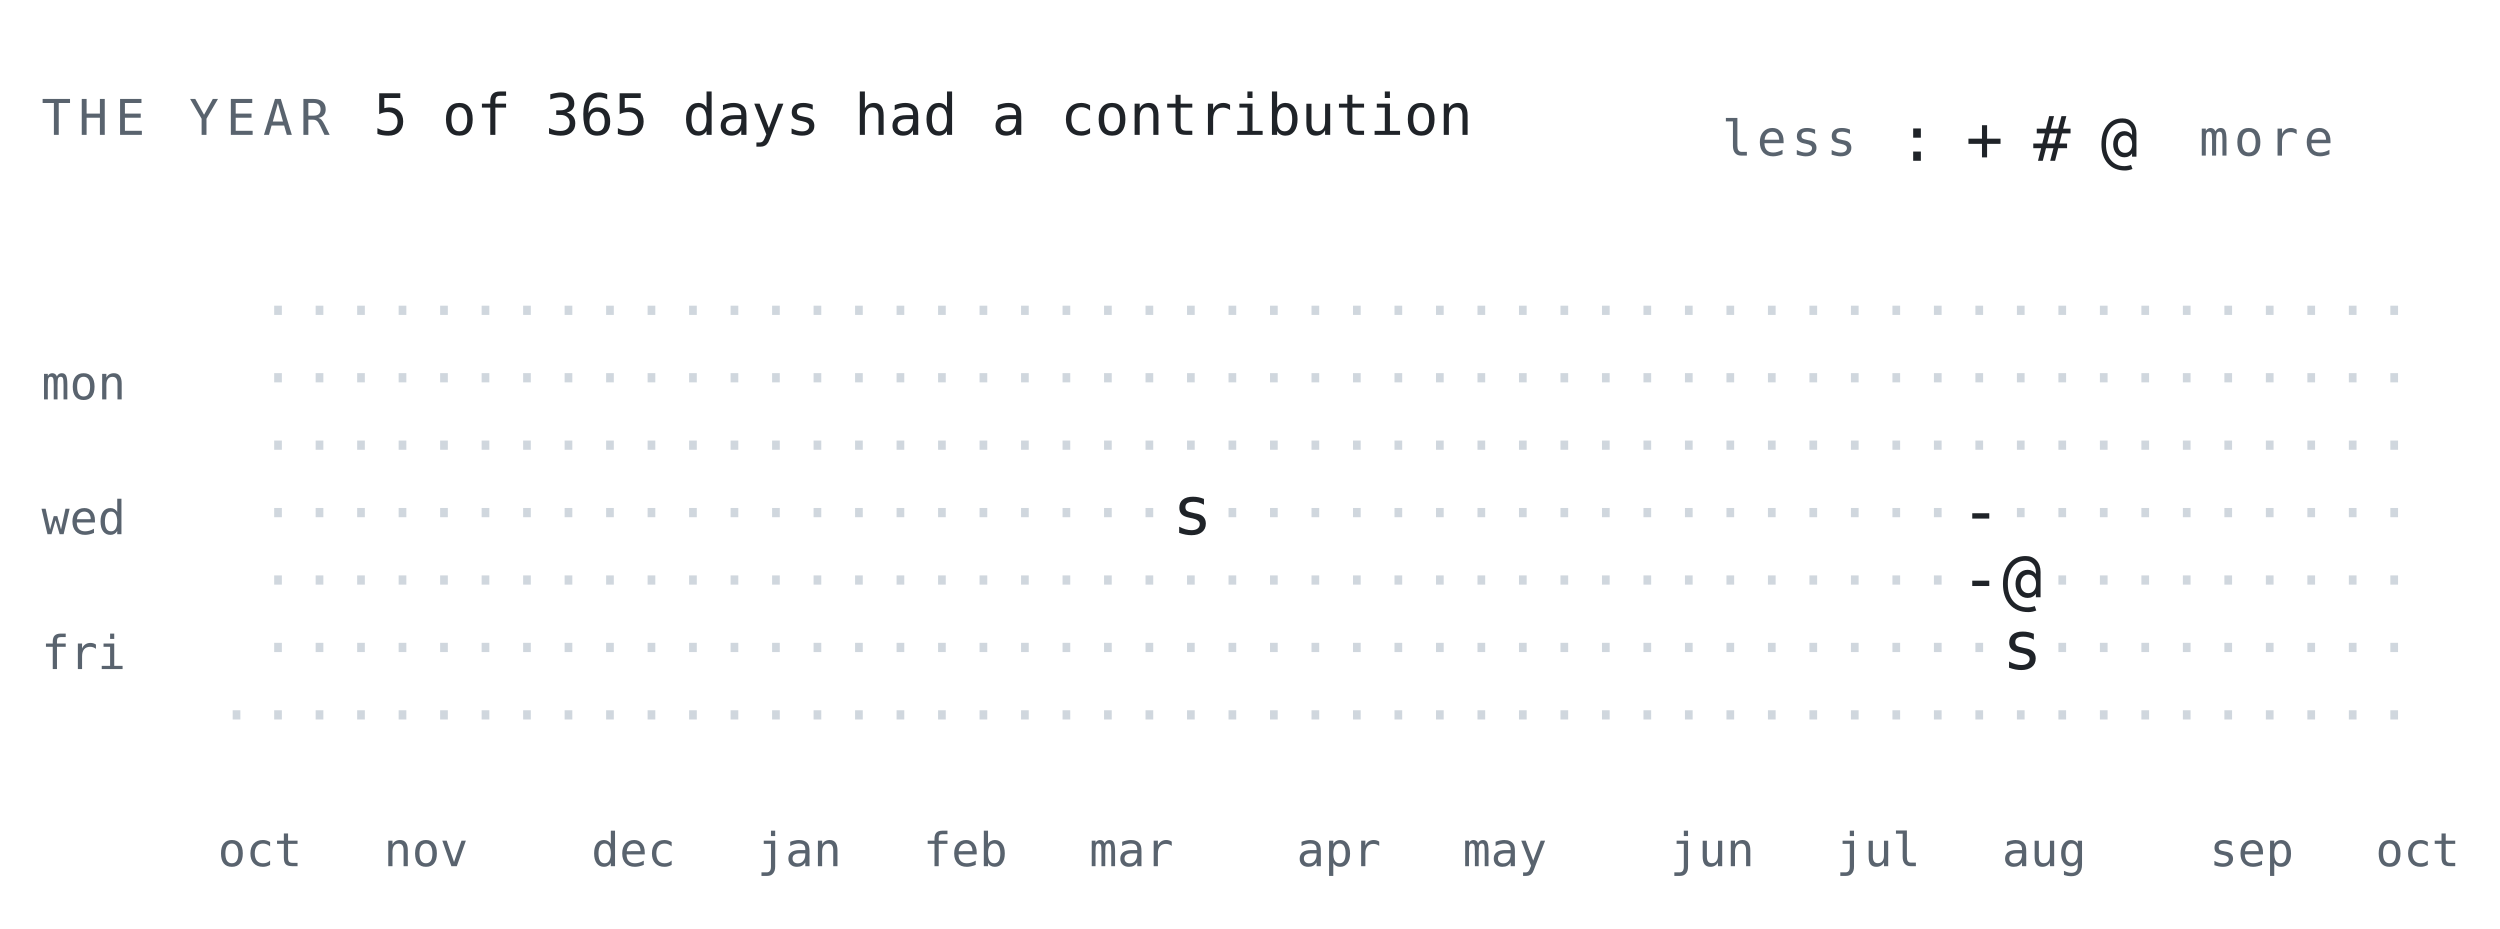
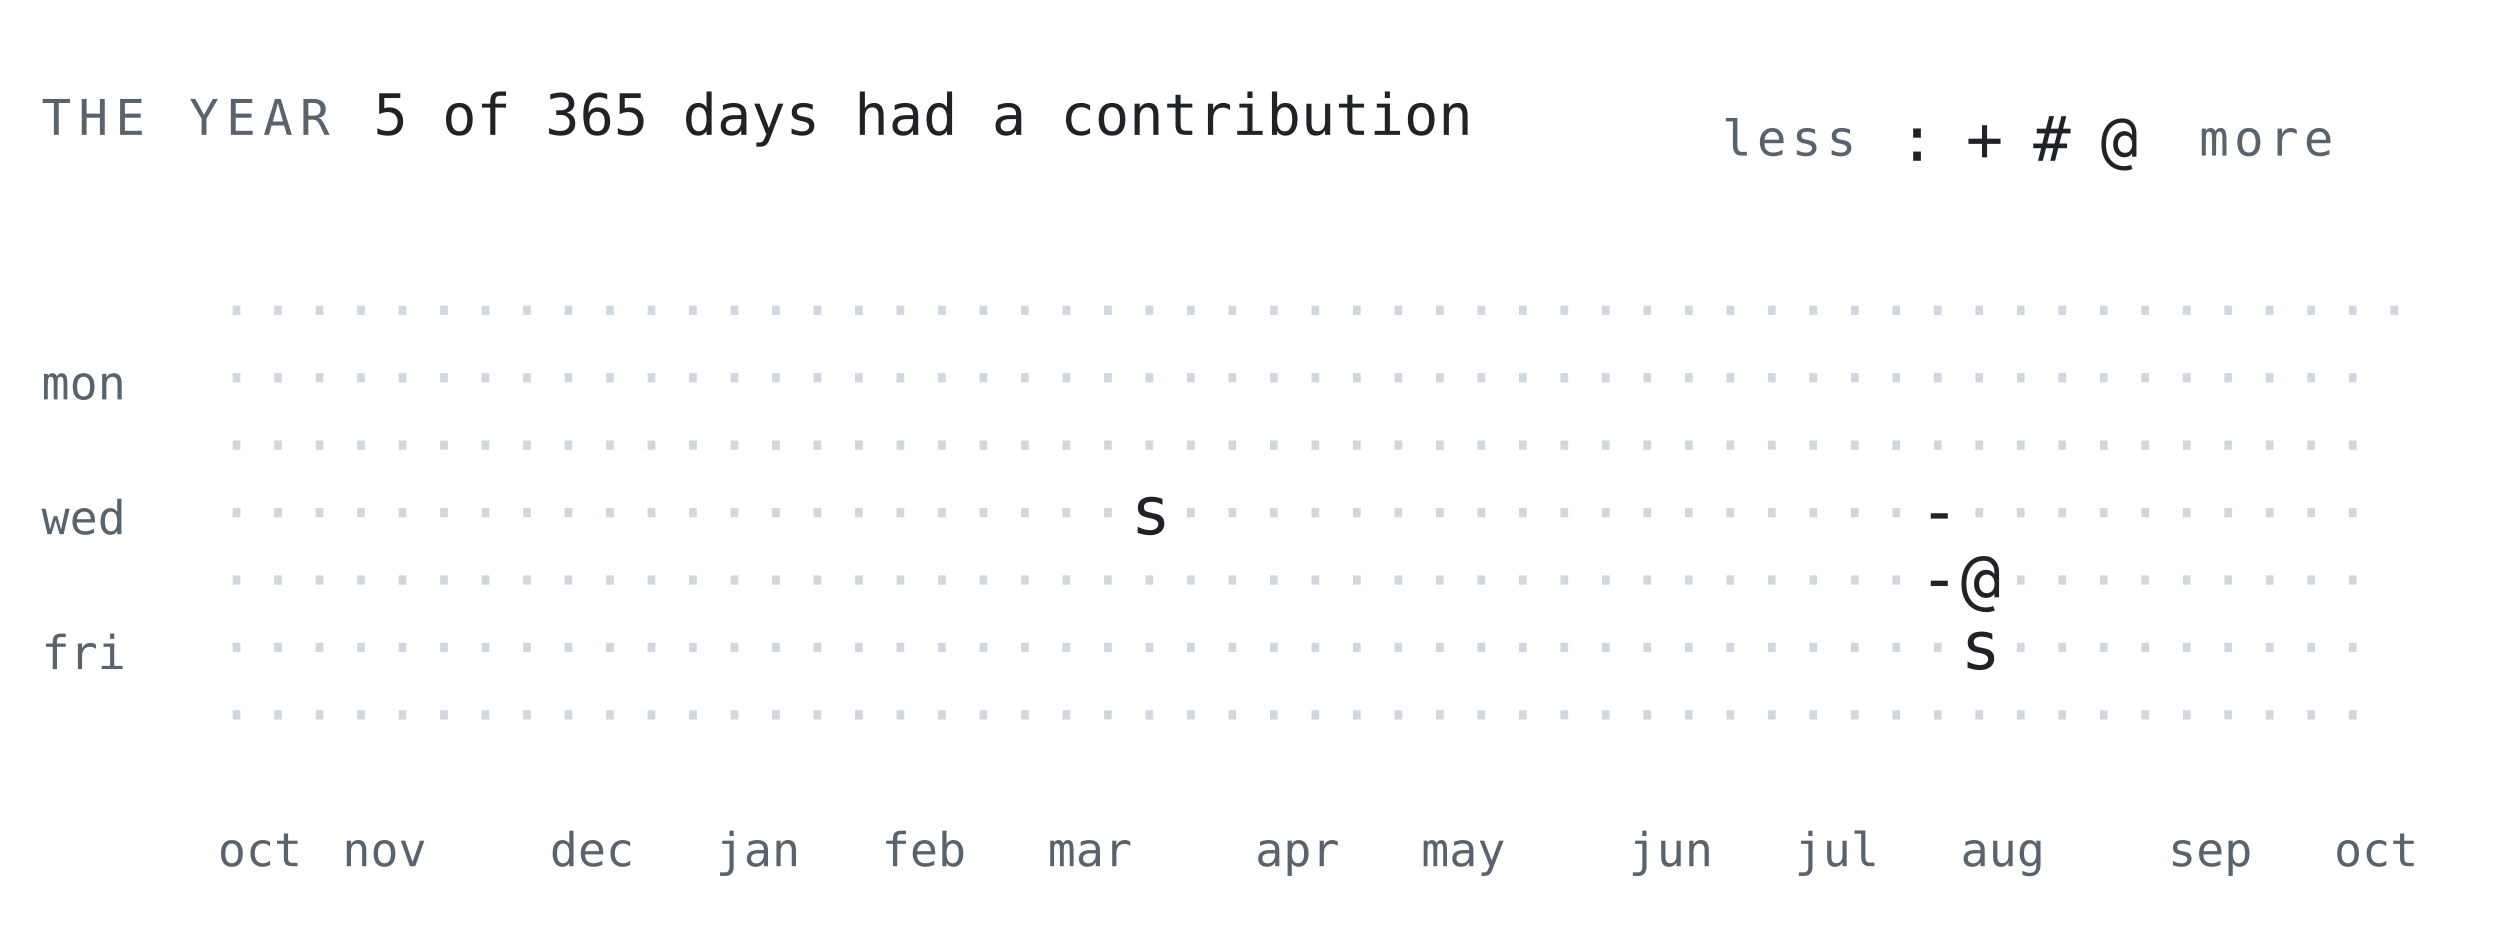
<svg xmlns="http://www.w3.org/2000/svg" viewBox="0 0 482 179" width="482" font-family="'JetBrains Mono', ui-monospace, SFMono-Regular, monospace">
  <style>
  .s{fill:#1f2328}  .m{fill:#59636e}  .t{fill:#d0d7de}
  .stk{stroke:#1f2328}  .trk{fill:#eaeef2}
  @media(prefers-color-scheme:dark){
    .s{fill:#e6edf3} .m{fill:#7d8590} .t{fill:#30363d}
    .stk{stroke:#e6edf3} .trk{fill:#21262d}
  }
</style>
  <rect fill="none" width="482" height="179" />
  <text class="m" x="8" y="26" font-size="9.5" letter-spacing="1.4">THE YEAR</text>
  <text class="s" x="72" y="26" font-size="11">5 of 365 days had a contribution</text>
  <text class="m" x="332" y="30" font-size="9.5" letter-spacing="1">less</text>
  <text class="s" x="366" y="31" font-size="12">:</text>
  <text class="s" x="379" y="31" font-size="12">+</text>
  <text class="s" x="392" y="31" font-size="12">#</text>
  <text class="s" x="405" y="31" font-size="12">@</text>
  <text class="m" x="424" y="30" font-size="9.5" letter-spacing="1">more</text>
+   <text class="t" x="42.0" y="64.0" font-size="12" xml:space="preserve">·</text>
+   <text class="t" x="42.0" y="77.0" font-size="12" xml:space="preserve">·</text>
+   <text class="t" x="42.0" y="90.0" font-size="12" xml:space="preserve">·</text>
+   <text class="t" x="42.0" y="103.0" font-size="12" xml:space="preserve">·</text>
+   <text class="t" x="42.0" y="116.0" font-size="12" xml:space="preserve">·</text>
+   <text class="t" x="42.0" y="129.0" font-size="12" xml:space="preserve">·</text>
  <text class="t" x="42.0" y="142.0" font-size="12" xml:space="preserve">·</text>
  <text class="t" x="50.0" y="64.0" font-size="12" xml:space="preserve">·</text>
  <text class="t" x="50.0" y="77.0" font-size="12" xml:space="preserve">·</text>
  <text class="t" x="50.0" y="90.0" font-size="12" xml:space="preserve">·</text>
  <text class="t" x="50.0" y="103.0" font-size="12" xml:space="preserve">·</text>
  <text class="t" x="50.0" y="116.0" font-size="12" xml:space="preserve">·</text>
  <text class="t" x="50.0" y="129.0" font-size="12" xml:space="preserve">·</text>
  <text class="t" x="50.0" y="142.0" font-size="12" xml:space="preserve">·</text>
  <text class="t" x="58.0" y="64.0" font-size="12" xml:space="preserve">·</text>
  <text class="t" x="58.0" y="77.0" font-size="12" xml:space="preserve">·</text>
  <text class="t" x="58.0" y="90.0" font-size="12" xml:space="preserve">·</text>
  <text class="t" x="58.0" y="103.0" font-size="12" xml:space="preserve">·</text>
  <text class="t" x="58.0" y="116.0" font-size="12" xml:space="preserve">·</text>
  <text class="t" x="58.0" y="129.0" font-size="12" xml:space="preserve">·</text>
  <text class="t" x="58.0" y="142.0" font-size="12" xml:space="preserve">·</text>
  <text class="t" x="66.0" y="64.0" font-size="12" xml:space="preserve">·</text>
  <text class="t" x="66.0" y="77.0" font-size="12" xml:space="preserve">·</text>
  <text class="t" x="66.0" y="90.0" font-size="12" xml:space="preserve">·</text>
  <text class="t" x="66.0" y="103.0" font-size="12" xml:space="preserve">·</text>
  <text class="t" x="66.0" y="116.0" font-size="12" xml:space="preserve">·</text>
  <text class="t" x="66.0" y="129.0" font-size="12" xml:space="preserve">·</text>
  <text class="t" x="66.0" y="142.0" font-size="12" xml:space="preserve">·</text>
  <text class="t" x="74.0" y="64.0" font-size="12" xml:space="preserve">·</text>
  <text class="t" x="74.0" y="77.0" font-size="12" xml:space="preserve">·</text>
  <text class="t" x="74.0" y="90.0" font-size="12" xml:space="preserve">·</text>
  <text class="t" x="74.0" y="103.0" font-size="12" xml:space="preserve">·</text>
  <text class="t" x="74.0" y="116.0" font-size="12" xml:space="preserve">·</text>
  <text class="t" x="74.0" y="129.0" font-size="12" xml:space="preserve">·</text>
  <text class="t" x="74.0" y="142.0" font-size="12" xml:space="preserve">·</text>
  <text class="t" x="82.0" y="64.0" font-size="12" xml:space="preserve">·</text>
  <text class="t" x="82.0" y="77.0" font-size="12" xml:space="preserve">·</text>
  <text class="t" x="82.0" y="90.0" font-size="12" xml:space="preserve">·</text>
  <text class="t" x="82.0" y="103.0" font-size="12" xml:space="preserve">·</text>
  <text class="t" x="82.0" y="116.0" font-size="12" xml:space="preserve">·</text>
  <text class="t" x="82.0" y="129.0" font-size="12" xml:space="preserve">·</text>
  <text class="t" x="82.0" y="142.0" font-size="12" xml:space="preserve">·</text>
  <text class="t" x="90.0" y="64.0" font-size="12" xml:space="preserve">·</text>
  <text class="t" x="90.0" y="77.0" font-size="12" xml:space="preserve">·</text>
  <text class="t" x="90.0" y="90.0" font-size="12" xml:space="preserve">·</text>
  <text class="t" x="90.0" y="103.0" font-size="12" xml:space="preserve">·</text>
  <text class="t" x="90.0" y="116.0" font-size="12" xml:space="preserve">·</text>
  <text class="t" x="90.0" y="129.0" font-size="12" xml:space="preserve">·</text>
  <text class="t" x="90.0" y="142.0" font-size="12" xml:space="preserve">·</text>
  <text class="t" x="98.0" y="64.0" font-size="12" xml:space="preserve">·</text>
  <text class="t" x="98.0" y="77.0" font-size="12" xml:space="preserve">·</text>
  <text class="t" x="98.0" y="90.0" font-size="12" xml:space="preserve">·</text>
  <text class="t" x="98.0" y="103.0" font-size="12" xml:space="preserve">·</text>
  <text class="t" x="98.0" y="116.0" font-size="12" xml:space="preserve">·</text>
  <text class="t" x="98.0" y="129.0" font-size="12" xml:space="preserve">·</text>
  <text class="t" x="98.0" y="142.0" font-size="12" xml:space="preserve">·</text>
  <text class="t" x="106.0" y="64.0" font-size="12" xml:space="preserve">·</text>
  <text class="t" x="106.0" y="77.0" font-size="12" xml:space="preserve">·</text>
  <text class="t" x="106.0" y="90.0" font-size="12" xml:space="preserve">·</text>
  <text class="t" x="106.0" y="103.0" font-size="12" xml:space="preserve">·</text>
  <text class="t" x="106.0" y="116.0" font-size="12" xml:space="preserve">·</text>
  <text class="t" x="106.0" y="129.0" font-size="12" xml:space="preserve">·</text>
  <text class="t" x="106.0" y="142.0" font-size="12" xml:space="preserve">·</text>
  <text class="t" x="114.0" y="64.0" font-size="12" xml:space="preserve">·</text>
  <text class="t" x="114.0" y="77.0" font-size="12" xml:space="preserve">·</text>
  <text class="t" x="114.0" y="90.0" font-size="12" xml:space="preserve">·</text>
  <text class="t" x="114.0" y="103.0" font-size="12" xml:space="preserve">·</text>
  <text class="t" x="114.0" y="116.0" font-size="12" xml:space="preserve">·</text>
  <text class="t" x="114.0" y="129.0" font-size="12" xml:space="preserve">·</text>
  <text class="t" x="114.0" y="142.0" font-size="12" xml:space="preserve">·</text>
  <text class="t" x="122.0" y="64.0" font-size="12" xml:space="preserve">·</text>
  <text class="t" x="122.0" y="77.0" font-size="12" xml:space="preserve">·</text>
  <text class="t" x="122.0" y="90.0" font-size="12" xml:space="preserve">·</text>
  <text class="t" x="122.0" y="103.0" font-size="12" xml:space="preserve">·</text>
  <text class="t" x="122.0" y="116.0" font-size="12" xml:space="preserve">·</text>
  <text class="t" x="122.0" y="129.0" font-size="12" xml:space="preserve">·</text>
  <text class="t" x="122.0" y="142.0" font-size="12" xml:space="preserve">·</text>
  <text class="t" x="130.0" y="64.0" font-size="12" xml:space="preserve">·</text>
  <text class="t" x="130.0" y="77.0" font-size="12" xml:space="preserve">·</text>
  <text class="t" x="130.0" y="90.0" font-size="12" xml:space="preserve">·</text>
  <text class="t" x="130.0" y="103.0" font-size="12" xml:space="preserve">·</text>
  <text class="t" x="130.0" y="116.0" font-size="12" xml:space="preserve">·</text>
  <text class="t" x="130.0" y="129.0" font-size="12" xml:space="preserve">·</text>
  <text class="t" x="130.0" y="142.0" font-size="12" xml:space="preserve">·</text>
  <text class="t" x="138.0" y="64.0" font-size="12" xml:space="preserve">·</text>
  <text class="t" x="138.0" y="77.0" font-size="12" xml:space="preserve">·</text>
  <text class="t" x="138.0" y="90.0" font-size="12" xml:space="preserve">·</text>
  <text class="t" x="138.0" y="103.0" font-size="12" xml:space="preserve">·</text>
  <text class="t" x="138.0" y="116.0" font-size="12" xml:space="preserve">·</text>
  <text class="t" x="138.0" y="129.0" font-size="12" xml:space="preserve">·</text>
  <text class="t" x="138.0" y="142.0" font-size="12" xml:space="preserve">·</text>
  <text class="t" x="146.0" y="64.0" font-size="12" xml:space="preserve">·</text>
  <text class="t" x="146.0" y="77.0" font-size="12" xml:space="preserve">·</text>
  <text class="t" x="146.0" y="90.0" font-size="12" xml:space="preserve">·</text>
  <text class="t" x="146.0" y="103.0" font-size="12" xml:space="preserve">·</text>
  <text class="t" x="146.0" y="116.0" font-size="12" xml:space="preserve">·</text>
  <text class="t" x="146.0" y="129.0" font-size="12" xml:space="preserve">·</text>
  <text class="t" x="146.0" y="142.0" font-size="12" xml:space="preserve">·</text>
  <text class="t" x="154.0" y="64.0" font-size="12" xml:space="preserve">·</text>
  <text class="t" x="154.0" y="77.0" font-size="12" xml:space="preserve">·</text>
  <text class="t" x="154.0" y="90.0" font-size="12" xml:space="preserve">·</text>
  <text class="t" x="154.0" y="103.0" font-size="12" xml:space="preserve">·</text>
  <text class="t" x="154.0" y="116.0" font-size="12" xml:space="preserve">·</text>
  <text class="t" x="154.0" y="129.0" font-size="12" xml:space="preserve">·</text>
  <text class="t" x="154.0" y="142.0" font-size="12" xml:space="preserve">·</text>
  <text class="t" x="162.0" y="64.0" font-size="12" xml:space="preserve">·</text>
  <text class="t" x="162.0" y="77.0" font-size="12" xml:space="preserve">·</text>
  <text class="t" x="162.0" y="90.0" font-size="12" xml:space="preserve">·</text>
  <text class="t" x="162.0" y="103.0" font-size="12" xml:space="preserve">·</text>
  <text class="t" x="162.0" y="116.0" font-size="12" xml:space="preserve">·</text>
  <text class="t" x="162.0" y="129.0" font-size="12" xml:space="preserve">·</text>
  <text class="t" x="162.0" y="142.0" font-size="12" xml:space="preserve">·</text>
  <text class="t" x="170.0" y="64.0" font-size="12" xml:space="preserve">·</text>
  <text class="t" x="170.0" y="77.0" font-size="12" xml:space="preserve">·</text>
  <text class="t" x="170.0" y="90.0" font-size="12" xml:space="preserve">·</text>
  <text class="t" x="170.0" y="103.0" font-size="12" xml:space="preserve">·</text>
  <text class="t" x="170.0" y="116.0" font-size="12" xml:space="preserve">·</text>
  <text class="t" x="170.0" y="129.0" font-size="12" xml:space="preserve">·</text>
  <text class="t" x="170.0" y="142.0" font-size="12" xml:space="preserve">·</text>
  <text class="t" x="178.0" y="64.0" font-size="12" xml:space="preserve">·</text>
  <text class="t" x="178.0" y="77.0" font-size="12" xml:space="preserve">·</text>
  <text class="t" x="178.0" y="90.0" font-size="12" xml:space="preserve">·</text>
  <text class="t" x="178.0" y="103.0" font-size="12" xml:space="preserve">·</text>
  <text class="t" x="178.0" y="116.0" font-size="12" xml:space="preserve">·</text>
  <text class="t" x="178.0" y="129.0" font-size="12" xml:space="preserve">·</text>
  <text class="t" x="178.0" y="142.0" font-size="12" xml:space="preserve">·</text>
  <text class="t" x="186.0" y="64.0" font-size="12" xml:space="preserve">·</text>
  <text class="t" x="186.0" y="77.0" font-size="12" xml:space="preserve">·</text>
  <text class="t" x="186.0" y="90.0" font-size="12" xml:space="preserve">·</text>
  <text class="t" x="186.0" y="103.0" font-size="12" xml:space="preserve">·</text>
  <text class="t" x="186.0" y="116.0" font-size="12" xml:space="preserve">·</text>
  <text class="t" x="186.0" y="129.0" font-size="12" xml:space="preserve">·</text>
  <text class="t" x="186.0" y="142.0" font-size="12" xml:space="preserve">·</text>
  <text class="t" x="194.0" y="64.0" font-size="12" xml:space="preserve">·</text>
  <text class="t" x="194.0" y="77.0" font-size="12" xml:space="preserve">·</text>
  <text class="t" x="194.0" y="90.0" font-size="12" xml:space="preserve">·</text>
  <text class="t" x="194.0" y="103.0" font-size="12" xml:space="preserve">·</text>
  <text class="t" x="194.0" y="116.0" font-size="12" xml:space="preserve">·</text>
  <text class="t" x="194.0" y="129.0" font-size="12" xml:space="preserve">·</text>
  <text class="t" x="194.0" y="142.0" font-size="12" xml:space="preserve">·</text>
  <text class="t" x="202.0" y="64.0" font-size="12" xml:space="preserve">·</text>
  <text class="t" x="202.0" y="77.0" font-size="12" xml:space="preserve">·</text>
  <text class="t" x="202.0" y="90.0" font-size="12" xml:space="preserve">·</text>
  <text class="t" x="202.0" y="103.0" font-size="12" xml:space="preserve">·</text>
  <text class="t" x="202.0" y="116.0" font-size="12" xml:space="preserve">·</text>
  <text class="t" x="202.0" y="129.0" font-size="12" xml:space="preserve">·</text>
  <text class="t" x="202.0" y="142.0" font-size="12" xml:space="preserve">·</text>
  <text class="t" x="210.0" y="64.0" font-size="12" xml:space="preserve">·</text>
  <text class="t" x="210.0" y="77.0" font-size="12" xml:space="preserve">·</text>
  <text class="t" x="210.0" y="90.0" font-size="12" xml:space="preserve">·</text>
  <text class="t" x="210.0" y="103.0" font-size="12" xml:space="preserve">·</text>
  <text class="t" x="210.0" y="116.0" font-size="12" xml:space="preserve">·</text>
  <text class="t" x="210.0" y="129.0" font-size="12" xml:space="preserve">·</text>
  <text class="t" x="210.0" y="142.0" font-size="12" xml:space="preserve">·</text>
  <text class="t" x="218.0" y="64.0" font-size="12" xml:space="preserve">·</text>
  <text class="t" x="218.0" y="77.0" font-size="12" xml:space="preserve">·</text>
  <text class="t" x="218.0" y="90.0" font-size="12" xml:space="preserve">·</text>
-   <text class="t" x="218.0" y="103.0" font-size="12" xml:space="preserve">·</text>
+   <text class="s" x="218.0" y="103.0" font-size="12.9" xml:space="preserve">s</text>
  <text class="t" x="218.0" y="116.0" font-size="12" xml:space="preserve">·</text>
  <text class="t" x="218.0" y="129.0" font-size="12" xml:space="preserve">·</text>
  <text class="t" x="218.0" y="142.0" font-size="12" xml:space="preserve">·</text>
  <text class="t" x="226.0" y="64.0" font-size="12" xml:space="preserve">·</text>
  <text class="t" x="226.0" y="77.0" font-size="12" xml:space="preserve">·</text>
  <text class="t" x="226.0" y="90.0" font-size="12" xml:space="preserve">·</text>
-   <text class="s" x="226.0" y="103.0" font-size="12.9" xml:space="preserve">s</text>
+   <text class="t" x="226.0" y="103.0" font-size="12" xml:space="preserve">·</text>
  <text class="t" x="226.0" y="116.0" font-size="12" xml:space="preserve">·</text>
  <text class="t" x="226.0" y="129.0" font-size="12" xml:space="preserve">·</text>
  <text class="t" x="226.0" y="142.0" font-size="12" xml:space="preserve">·</text>
  <text class="t" x="234.0" y="64.0" font-size="12" xml:space="preserve">·</text>
  <text class="t" x="234.0" y="77.0" font-size="12" xml:space="preserve">·</text>
  <text class="t" x="234.0" y="90.0" font-size="12" xml:space="preserve">·</text>
  <text class="t" x="234.0" y="103.0" font-size="12" xml:space="preserve">·</text>
  <text class="t" x="234.0" y="116.0" font-size="12" xml:space="preserve">·</text>
  <text class="t" x="234.0" y="129.0" font-size="12" xml:space="preserve">·</text>
  <text class="t" x="234.0" y="142.0" font-size="12" xml:space="preserve">·</text>
  <text class="t" x="242.0" y="64.0" font-size="12" xml:space="preserve">·</text>
  <text class="t" x="242.0" y="77.0" font-size="12" xml:space="preserve">·</text>
  <text class="t" x="242.0" y="90.0" font-size="12" xml:space="preserve">·</text>
  <text class="t" x="242.0" y="103.0" font-size="12" xml:space="preserve">·</text>
  <text class="t" x="242.0" y="116.0" font-size="12" xml:space="preserve">·</text>
  <text class="t" x="242.0" y="129.0" font-size="12" xml:space="preserve">·</text>
  <text class="t" x="242.0" y="142.0" font-size="12" xml:space="preserve">·</text>
  <text class="t" x="250.0" y="64.0" font-size="12" xml:space="preserve">·</text>
  <text class="t" x="250.0" y="77.0" font-size="12" xml:space="preserve">·</text>
  <text class="t" x="250.0" y="90.0" font-size="12" xml:space="preserve">·</text>
  <text class="t" x="250.0" y="103.0" font-size="12" xml:space="preserve">·</text>
  <text class="t" x="250.0" y="116.0" font-size="12" xml:space="preserve">·</text>
  <text class="t" x="250.0" y="129.0" font-size="12" xml:space="preserve">·</text>
  <text class="t" x="250.0" y="142.0" font-size="12" xml:space="preserve">·</text>
  <text class="t" x="258.0" y="64.0" font-size="12" xml:space="preserve">·</text>
  <text class="t" x="258.0" y="77.0" font-size="12" xml:space="preserve">·</text>
  <text class="t" x="258.0" y="90.0" font-size="12" xml:space="preserve">·</text>
  <text class="t" x="258.0" y="103.0" font-size="12" xml:space="preserve">·</text>
  <text class="t" x="258.0" y="116.0" font-size="12" xml:space="preserve">·</text>
  <text class="t" x="258.0" y="129.0" font-size="12" xml:space="preserve">·</text>
  <text class="t" x="258.0" y="142.0" font-size="12" xml:space="preserve">·</text>
  <text class="t" x="266.0" y="64.0" font-size="12" xml:space="preserve">·</text>
  <text class="t" x="266.0" y="77.0" font-size="12" xml:space="preserve">·</text>
  <text class="t" x="266.0" y="90.0" font-size="12" xml:space="preserve">·</text>
  <text class="t" x="266.0" y="103.0" font-size="12" xml:space="preserve">·</text>
  <text class="t" x="266.0" y="116.0" font-size="12" xml:space="preserve">·</text>
  <text class="t" x="266.0" y="129.0" font-size="12" xml:space="preserve">·</text>
  <text class="t" x="266.0" y="142.0" font-size="12" xml:space="preserve">·</text>
  <text class="t" x="274.0" y="64.0" font-size="12" xml:space="preserve">·</text>
  <text class="t" x="274.0" y="77.0" font-size="12" xml:space="preserve">·</text>
  <text class="t" x="274.0" y="90.0" font-size="12" xml:space="preserve">·</text>
  <text class="t" x="274.0" y="103.0" font-size="12" xml:space="preserve">·</text>
  <text class="t" x="274.0" y="116.0" font-size="12" xml:space="preserve">·</text>
  <text class="t" x="274.0" y="129.0" font-size="12" xml:space="preserve">·</text>
  <text class="t" x="274.0" y="142.0" font-size="12" xml:space="preserve">·</text>
  <text class="t" x="282.0" y="64.0" font-size="12" xml:space="preserve">·</text>
  <text class="t" x="282.0" y="77.0" font-size="12" xml:space="preserve">·</text>
  <text class="t" x="282.0" y="90.0" font-size="12" xml:space="preserve">·</text>
  <text class="t" x="282.0" y="103.0" font-size="12" xml:space="preserve">·</text>
  <text class="t" x="282.0" y="116.0" font-size="12" xml:space="preserve">·</text>
  <text class="t" x="282.0" y="129.0" font-size="12" xml:space="preserve">·</text>
  <text class="t" x="282.0" y="142.0" font-size="12" xml:space="preserve">·</text>
  <text class="t" x="290.0" y="64.0" font-size="12" xml:space="preserve">·</text>
  <text class="t" x="290.0" y="77.0" font-size="12" xml:space="preserve">·</text>
  <text class="t" x="290.0" y="90.0" font-size="12" xml:space="preserve">·</text>
  <text class="t" x="290.0" y="103.0" font-size="12" xml:space="preserve">·</text>
  <text class="t" x="290.0" y="116.0" font-size="12" xml:space="preserve">·</text>
  <text class="t" x="290.0" y="129.0" font-size="12" xml:space="preserve">·</text>
  <text class="t" x="290.0" y="142.0" font-size="12" xml:space="preserve">·</text>
  <text class="t" x="298.0" y="64.0" font-size="12" xml:space="preserve">·</text>
  <text class="t" x="298.0" y="77.0" font-size="12" xml:space="preserve">·</text>
  <text class="t" x="298.0" y="90.0" font-size="12" xml:space="preserve">·</text>
  <text class="t" x="298.0" y="103.0" font-size="12" xml:space="preserve">·</text>
  <text class="t" x="298.0" y="116.0" font-size="12" xml:space="preserve">·</text>
  <text class="t" x="298.0" y="129.0" font-size="12" xml:space="preserve">·</text>
  <text class="t" x="298.0" y="142.0" font-size="12" xml:space="preserve">·</text>
  <text class="t" x="306.0" y="64.0" font-size="12" xml:space="preserve">·</text>
  <text class="t" x="306.0" y="77.0" font-size="12" xml:space="preserve">·</text>
  <text class="t" x="306.0" y="90.0" font-size="12" xml:space="preserve">·</text>
  <text class="t" x="306.0" y="103.0" font-size="12" xml:space="preserve">·</text>
  <text class="t" x="306.0" y="116.0" font-size="12" xml:space="preserve">·</text>
  <text class="t" x="306.0" y="129.0" font-size="12" xml:space="preserve">·</text>
  <text class="t" x="306.0" y="142.0" font-size="12" xml:space="preserve">·</text>
  <text class="t" x="314.0" y="64.0" font-size="12" xml:space="preserve">·</text>
  <text class="t" x="314.0" y="77.0" font-size="12" xml:space="preserve">·</text>
  <text class="t" x="314.0" y="90.0" font-size="12" xml:space="preserve">·</text>
  <text class="t" x="314.0" y="103.0" font-size="12" xml:space="preserve">·</text>
  <text class="t" x="314.0" y="116.0" font-size="12" xml:space="preserve">·</text>
  <text class="t" x="314.0" y="129.0" font-size="12" xml:space="preserve">·</text>
  <text class="t" x="314.0" y="142.0" font-size="12" xml:space="preserve">·</text>
  <text class="t" x="322.0" y="64.0" font-size="12" xml:space="preserve">·</text>
  <text class="t" x="322.0" y="77.0" font-size="12" xml:space="preserve">·</text>
  <text class="t" x="322.0" y="90.0" font-size="12" xml:space="preserve">·</text>
  <text class="t" x="322.0" y="103.0" font-size="12" xml:space="preserve">·</text>
  <text class="t" x="322.0" y="116.0" font-size="12" xml:space="preserve">·</text>
  <text class="t" x="322.0" y="129.0" font-size="12" xml:space="preserve">·</text>
  <text class="t" x="322.0" y="142.0" font-size="12" xml:space="preserve">·</text>
  <text class="t" x="330.0" y="64.0" font-size="12" xml:space="preserve">·</text>
  <text class="t" x="330.0" y="77.0" font-size="12" xml:space="preserve">·</text>
  <text class="t" x="330.0" y="90.0" font-size="12" xml:space="preserve">·</text>
  <text class="t" x="330.0" y="103.0" font-size="12" xml:space="preserve">·</text>
  <text class="t" x="330.0" y="116.0" font-size="12" xml:space="preserve">·</text>
  <text class="t" x="330.0" y="129.0" font-size="12" xml:space="preserve">·</text>
  <text class="t" x="330.0" y="142.0" font-size="12" xml:space="preserve">·</text>
  <text class="t" x="338.0" y="64.0" font-size="12" xml:space="preserve">·</text>
  <text class="t" x="338.0" y="77.0" font-size="12" xml:space="preserve">·</text>
  <text class="t" x="338.0" y="90.0" font-size="12" xml:space="preserve">·</text>
  <text class="t" x="338.0" y="103.0" font-size="12" xml:space="preserve">·</text>
  <text class="t" x="338.0" y="116.0" font-size="12" xml:space="preserve">·</text>
  <text class="t" x="338.0" y="129.0" font-size="12" xml:space="preserve">·</text>
  <text class="t" x="338.0" y="142.0" font-size="12" xml:space="preserve">·</text>
  <text class="t" x="346.0" y="64.0" font-size="12" xml:space="preserve">·</text>
  <text class="t" x="346.0" y="77.0" font-size="12" xml:space="preserve">·</text>
  <text class="t" x="346.0" y="90.0" font-size="12" xml:space="preserve">·</text>
  <text class="t" x="346.0" y="103.0" font-size="12" xml:space="preserve">·</text>
  <text class="t" x="346.0" y="116.0" font-size="12" xml:space="preserve">·</text>
  <text class="t" x="346.0" y="129.0" font-size="12" xml:space="preserve">·</text>
  <text class="t" x="346.0" y="142.0" font-size="12" xml:space="preserve">·</text>
  <text class="t" x="354.0" y="64.0" font-size="12" xml:space="preserve">·</text>
  <text class="t" x="354.0" y="77.0" font-size="12" xml:space="preserve">·</text>
  <text class="t" x="354.0" y="90.0" font-size="12" xml:space="preserve">·</text>
  <text class="t" x="354.0" y="103.0" font-size="12" xml:space="preserve">·</text>
  <text class="t" x="354.0" y="116.0" font-size="12" xml:space="preserve">·</text>
  <text class="t" x="354.0" y="129.0" font-size="12" xml:space="preserve">·</text>
  <text class="t" x="354.0" y="142.0" font-size="12" xml:space="preserve">·</text>
  <text class="t" x="362.0" y="64.0" font-size="12" xml:space="preserve">·</text>
  <text class="t" x="362.0" y="77.0" font-size="12" xml:space="preserve">·</text>
  <text class="t" x="362.0" y="90.0" font-size="12" xml:space="preserve">·</text>
  <text class="t" x="362.0" y="103.0" font-size="12" xml:space="preserve">·</text>
  <text class="t" x="362.0" y="116.0" font-size="12" xml:space="preserve">·</text>
  <text class="t" x="362.0" y="129.0" font-size="12" xml:space="preserve">·</text>
  <text class="t" x="362.0" y="142.0" font-size="12" xml:space="preserve">·</text>
  <text class="t" x="370.0" y="64.0" font-size="12" xml:space="preserve">·</text>
  <text class="t" x="370.0" y="77.0" font-size="12" xml:space="preserve">·</text>
  <text class="t" x="370.0" y="90.0" font-size="12" xml:space="preserve">·</text>
-   <text class="t" x="370.0" y="103.0" font-size="12" xml:space="preserve">·</text>
-   <text class="t" x="370.0" y="116.0" font-size="12" xml:space="preserve">·</text>
+   <text class="s" x="370.0" y="103.0" font-size="12.9" xml:space="preserve">-</text>
+   <text class="s" x="370.0" y="116.0" font-size="12.9" xml:space="preserve">-</text>
  <text class="t" x="370.0" y="129.0" font-size="12" xml:space="preserve">·</text>
  <text class="t" x="370.0" y="142.0" font-size="12" xml:space="preserve">·</text>
  <text class="t" x="378.0" y="64.0" font-size="12" xml:space="preserve">·</text>
  <text class="t" x="378.0" y="77.0" font-size="12" xml:space="preserve">·</text>
  <text class="t" x="378.0" y="90.0" font-size="12" xml:space="preserve">·</text>
-   <text class="s" x="378.0" y="103.0" font-size="12.9" xml:space="preserve">-</text>
-   <text class="s" x="378.0" y="116.0" font-size="12.9" xml:space="preserve">-</text>
-   <text class="t" x="378.0" y="129.0" font-size="12" xml:space="preserve">·</text>
+   <text class="t" x="378.0" y="103.0" font-size="12" xml:space="preserve">·</text>
+   <text class="s" x="378.0" y="116.0" font-size="12.9" xml:space="preserve">@</text>
+   <text class="s" x="378.0" y="129.0" font-size="12.9" xml:space="preserve">s</text>
  <text class="t" x="378.0" y="142.0" font-size="12" xml:space="preserve">·</text>
  <text class="t" x="386.0" y="64.0" font-size="12" xml:space="preserve">·</text>
  <text class="t" x="386.0" y="77.0" font-size="12" xml:space="preserve">·</text>
  <text class="t" x="386.0" y="90.0" font-size="12" xml:space="preserve">·</text>
  <text class="t" x="386.0" y="103.0" font-size="12" xml:space="preserve">·</text>
-   <text class="s" x="386.0" y="116.0" font-size="12.9" xml:space="preserve">@</text>
-   <text class="s" x="386.0" y="129.0" font-size="12.9" xml:space="preserve">s</text>
+   <text class="t" x="386.0" y="116.0" font-size="12" xml:space="preserve">·</text>
+   <text class="t" x="386.0" y="129.0" font-size="12" xml:space="preserve">·</text>
  <text class="t" x="386.0" y="142.0" font-size="12" xml:space="preserve">·</text>
  <text class="t" x="394.0" y="64.0" font-size="12" xml:space="preserve">·</text>
  <text class="t" x="394.0" y="77.0" font-size="12" xml:space="preserve">·</text>
  <text class="t" x="394.0" y="90.0" font-size="12" xml:space="preserve">·</text>
  <text class="t" x="394.0" y="103.0" font-size="12" xml:space="preserve">·</text>
  <text class="t" x="394.0" y="116.0" font-size="12" xml:space="preserve">·</text>
  <text class="t" x="394.0" y="129.0" font-size="12" xml:space="preserve">·</text>
  <text class="t" x="394.0" y="142.0" font-size="12" xml:space="preserve">·</text>
  <text class="t" x="402.0" y="64.0" font-size="12" xml:space="preserve">·</text>
  <text class="t" x="402.0" y="77.0" font-size="12" xml:space="preserve">·</text>
  <text class="t" x="402.0" y="90.0" font-size="12" xml:space="preserve">·</text>
  <text class="t" x="402.0" y="103.0" font-size="12" xml:space="preserve">·</text>
  <text class="t" x="402.0" y="116.0" font-size="12" xml:space="preserve">·</text>
  <text class="t" x="402.0" y="129.0" font-size="12" xml:space="preserve">·</text>
  <text class="t" x="402.0" y="142.0" font-size="12" xml:space="preserve">·</text>
  <text class="t" x="410.0" y="64.0" font-size="12" xml:space="preserve">·</text>
  <text class="t" x="410.0" y="77.0" font-size="12" xml:space="preserve">·</text>
  <text class="t" x="410.0" y="90.0" font-size="12" xml:space="preserve">·</text>
  <text class="t" x="410.0" y="103.0" font-size="12" xml:space="preserve">·</text>
  <text class="t" x="410.0" y="116.0" font-size="12" xml:space="preserve">·</text>
  <text class="t" x="410.0" y="129.0" font-size="12" xml:space="preserve">·</text>
  <text class="t" x="410.0" y="142.0" font-size="12" xml:space="preserve">·</text>
  <text class="t" x="418.0" y="64.0" font-size="12" xml:space="preserve">·</text>
  <text class="t" x="418.0" y="77.0" font-size="12" xml:space="preserve">·</text>
  <text class="t" x="418.0" y="90.0" font-size="12" xml:space="preserve">·</text>
  <text class="t" x="418.0" y="103.0" font-size="12" xml:space="preserve">·</text>
  <text class="t" x="418.0" y="116.0" font-size="12" xml:space="preserve">·</text>
  <text class="t" x="418.0" y="129.0" font-size="12" xml:space="preserve">·</text>
  <text class="t" x="418.0" y="142.0" font-size="12" xml:space="preserve">·</text>
  <text class="t" x="426.0" y="64.0" font-size="12" xml:space="preserve">·</text>
  <text class="t" x="426.0" y="77.0" font-size="12" xml:space="preserve">·</text>
  <text class="t" x="426.0" y="90.0" font-size="12" xml:space="preserve">·</text>
  <text class="t" x="426.0" y="103.0" font-size="12" xml:space="preserve">·</text>
  <text class="t" x="426.0" y="116.0" font-size="12" xml:space="preserve">·</text>
  <text class="t" x="426.0" y="129.0" font-size="12" xml:space="preserve">·</text>
  <text class="t" x="426.0" y="142.0" font-size="12" xml:space="preserve">·</text>
  <text class="t" x="434.0" y="64.0" font-size="12" xml:space="preserve">·</text>
  <text class="t" x="434.0" y="77.0" font-size="12" xml:space="preserve">·</text>
  <text class="t" x="434.0" y="90.0" font-size="12" xml:space="preserve">·</text>
  <text class="t" x="434.0" y="103.0" font-size="12" xml:space="preserve">·</text>
  <text class="t" x="434.0" y="116.0" font-size="12" xml:space="preserve">·</text>
  <text class="t" x="434.0" y="129.0" font-size="12" xml:space="preserve">·</text>
  <text class="t" x="434.0" y="142.0" font-size="12" xml:space="preserve">·</text>
  <text class="t" x="442.0" y="64.0" font-size="12" xml:space="preserve">·</text>
  <text class="t" x="442.0" y="77.0" font-size="12" xml:space="preserve">·</text>
  <text class="t" x="442.0" y="90.0" font-size="12" xml:space="preserve">·</text>
  <text class="t" x="442.0" y="103.0" font-size="12" xml:space="preserve">·</text>
  <text class="t" x="442.0" y="116.0" font-size="12" xml:space="preserve">·</text>
  <text class="t" x="442.0" y="129.0" font-size="12" xml:space="preserve">·</text>
  <text class="t" x="442.0" y="142.0" font-size="12" xml:space="preserve">·</text>
  <text class="t" x="450.0" y="64.0" font-size="12" xml:space="preserve">·</text>
  <text class="t" x="450.0" y="77.0" font-size="12" xml:space="preserve">·</text>
  <text class="t" x="450.0" y="90.0" font-size="12" xml:space="preserve">·</text>
  <text class="t" x="450.0" y="103.0" font-size="12" xml:space="preserve">·</text>
  <text class="t" x="450.0" y="116.0" font-size="12" xml:space="preserve">·</text>
  <text class="t" x="450.0" y="129.0" font-size="12" xml:space="preserve">·</text>
  <text class="t" x="450.0" y="142.0" font-size="12" xml:space="preserve">·</text>
  <text class="t" x="458.0" y="64.0" font-size="12" xml:space="preserve">·</text>
-   <text class="t" x="458.0" y="77.0" font-size="12" xml:space="preserve">·</text>
-   <text class="t" x="458.0" y="90.0" font-size="12" xml:space="preserve">·</text>
-   <text class="t" x="458.0" y="103.0" font-size="12" xml:space="preserve">·</text>
-   <text class="t" x="458.0" y="116.0" font-size="12" xml:space="preserve">·</text>
-   <text class="t" x="458.0" y="129.0" font-size="12" xml:space="preserve">·</text>
-   <text class="t" x="458.0" y="142.0" font-size="12" xml:space="preserve">·</text>
  <text class="m" x="8" y="77.0" font-size="9">mon</text>
  <text class="m" x="8" y="103.0" font-size="9">wed</text>
  <text class="m" x="8" y="129.0" font-size="9">fri</text>
  <text class="m" x="42.0" y="167.0" font-size="9">oct</text>
-   <text class="m" x="74.0" y="167.0" font-size="9">nov</text>
-   <text class="m" x="114.0" y="167.0" font-size="9">dec</text>
-   <text class="m" x="146.0" y="167.0" font-size="9">jan</text>
-   <text class="m" x="178.0" y="167.0" font-size="9">feb</text>
-   <text class="m" x="210.0" y="167.0" font-size="9">mar</text>
-   <text class="m" x="250.0" y="167.0" font-size="9">apr</text>
-   <text class="m" x="282.0" y="167.0" font-size="9">may</text>
-   <text class="m" x="322.0" y="167.0" font-size="9">jun</text>
-   <text class="m" x="354.0" y="167.0" font-size="9">jul</text>
-   <text class="m" x="386.0" y="167.0" font-size="9">aug</text>
-   <text class="m" x="426.0" y="167.0" font-size="9">sep</text>
-   <text class="m" x="458.0" y="167.0" font-size="9">oct</text>
+   <text class="m" x="66.0" y="167.0" font-size="9">nov</text>
+   <text class="m" x="106.0" y="167.0" font-size="9">dec</text>
+   <text class="m" x="138.0" y="167.0" font-size="9">jan</text>
+   <text class="m" x="170.0" y="167.0" font-size="9">feb</text>
+   <text class="m" x="202.0" y="167.0" font-size="9">mar</text>
+   <text class="m" x="242.0" y="167.0" font-size="9">apr</text>
+   <text class="m" x="274.0" y="167.0" font-size="9">may</text>
+   <text class="m" x="314.0" y="167.0" font-size="9">jun</text>
+   <text class="m" x="346.0" y="167.0" font-size="9">jul</text>
+   <text class="m" x="378.0" y="167.0" font-size="9">aug</text>
+   <text class="m" x="418.0" y="167.0" font-size="9">sep</text>
+   <text class="m" x="450.0" y="167.0" font-size="9">oct</text>
</svg>
